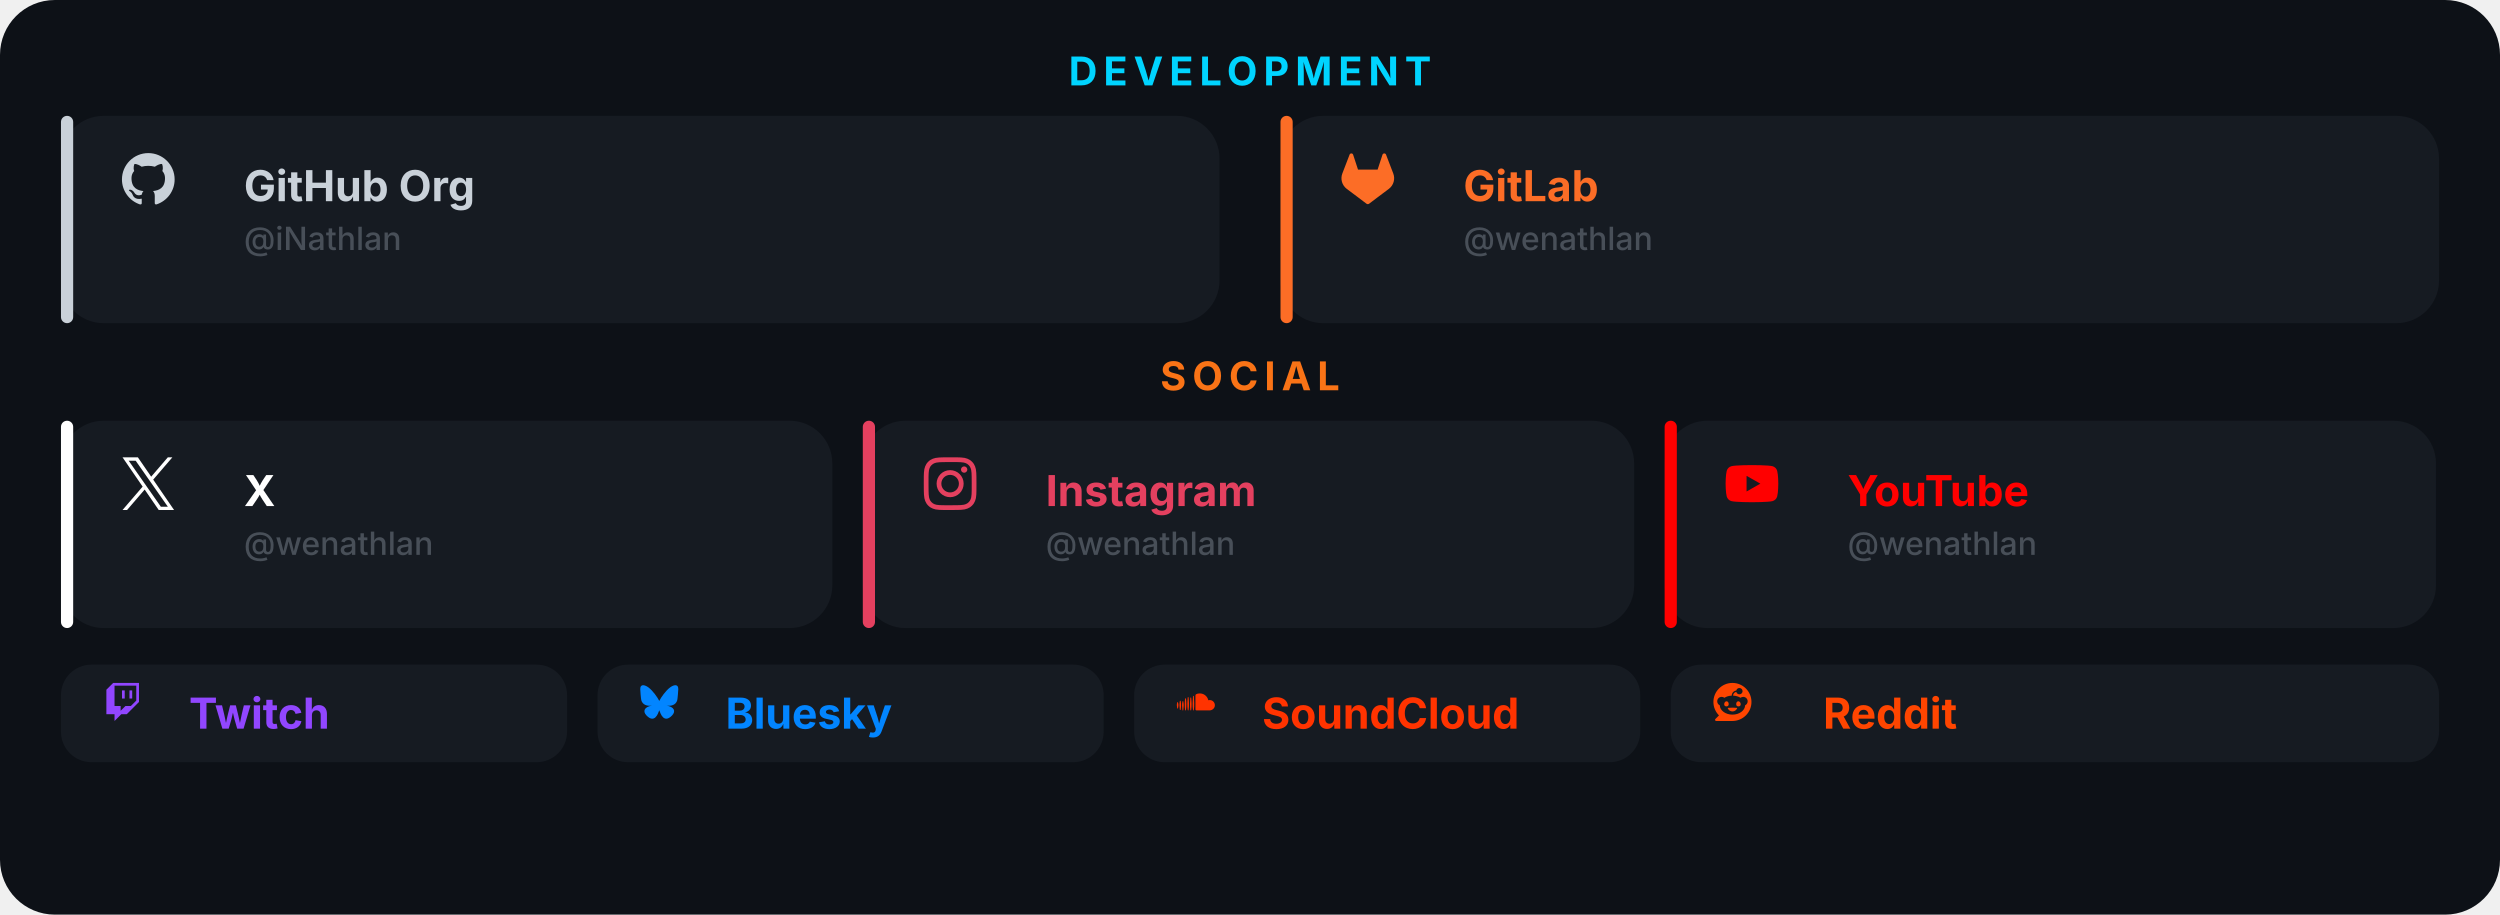
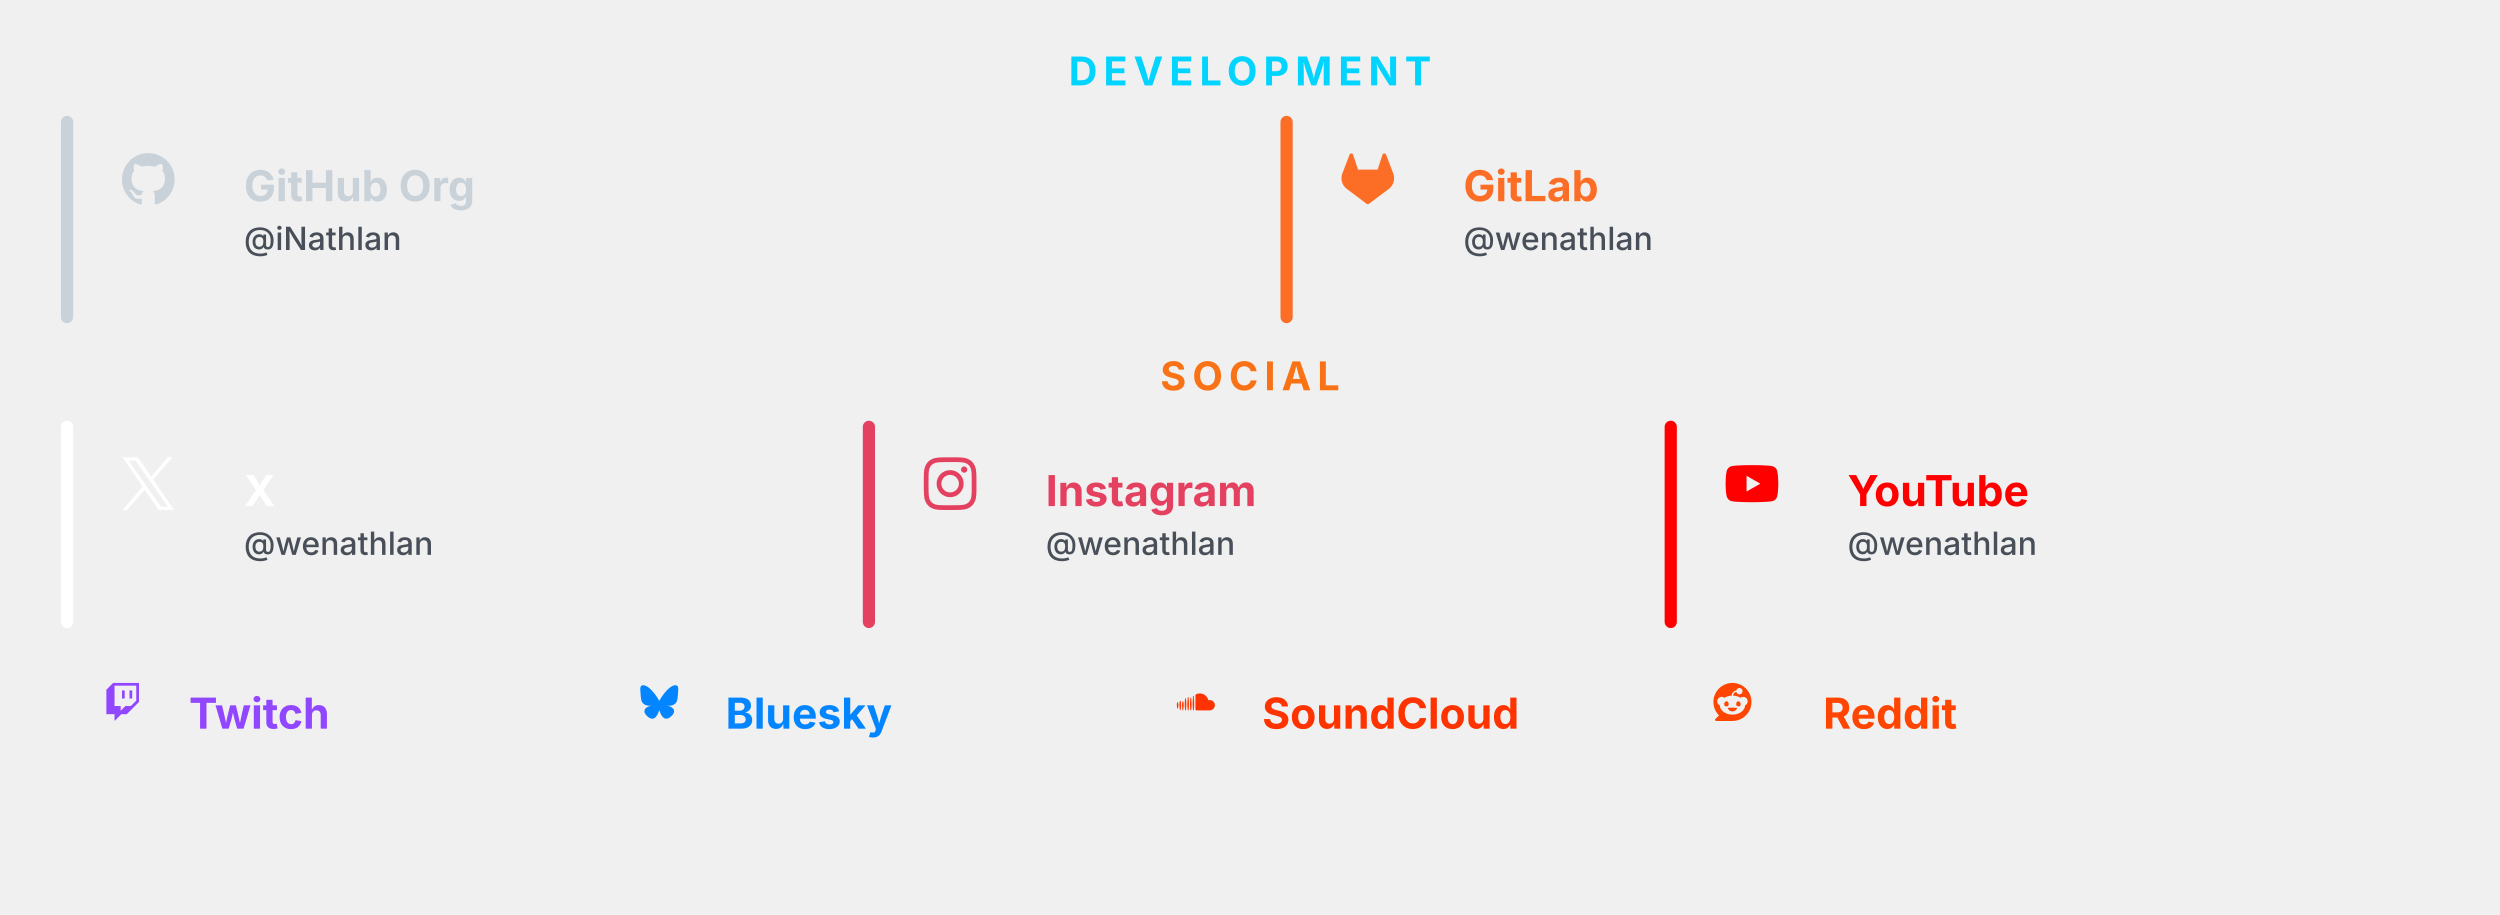
<svg xmlns="http://www.w3.org/2000/svg" xmlns:xlink="http://www.w3.org/1999/xlink" width="820" height="300" viewBox="0 0 820 300">
  <style>
    text { font-family: 'Inter','Segoe UI',system-ui,sans-serif; }
    .lbl { font-size: 14px; font-weight: 700; }
    .hdl { font-size: 10.5px; fill: #484f58; font-weight: 500; }
    .sec { font-size: 13px; font-weight: 700; letter-spacing: 2px; }
  </style>
-   <rect width="820" height="300" rx="18" fill="#0d1117" />
+   <rect width="820" height="300" rx="18" fill="transparent" />
  <text x="410" y="28" text-anchor="middle" class="sec" fill="#00d4ff">DEVELOPMENT</text>
  <a xlink:href="https://github.com/iNathlan" target="_blank">
-     <rect x="20" y="38" width="380" height="68" rx="14" fill="#161b22" />
+     <rect x="20" y="38" width="380" height="68" rx="14" fill="transparent" />
    <rect x="20" y="38" width="4" height="68" rx="2" fill="#c9d1d9" />
    <g transform="translate(40,50) scale(0.72)">
      <path d="M12 .297c-6.63 0-12 5.373-12 12 0 5.303 3.438 9.8 8.205 11.385.6.113.82-.258.82-.577 0-.285-.01-1.04-.015-2.04-3.338.724-4.042-1.61-4.042-1.61C4.422 18.07 3.633 17.7 3.633 17.7c-1.087-.744.084-.729.084-.729 1.205.084 1.838 1.236 1.838 1.236 1.07 1.835 2.809 1.305 3.495.998.108-.776.417-1.305.76-1.605-2.665-.3-5.466-1.332-5.466-5.93 0-1.31.465-2.38 1.235-3.22-.135-.303-.54-1.523.105-3.176 0 0 1.005-.322 3.3 1.23.96-.267 1.98-.399 3-.405 1.02.006 2.04.138 3 .405 2.28-1.552 3.285-1.23 3.285-1.23.645 1.653.24 2.873.12 3.176.765.84 1.23 1.91 1.23 3.22 0 4.61-2.805 5.625-5.475 5.92.42.36.81 1.096.81 2.22 0 1.606-.015 2.896-.015 3.286 0 .315.21.69.825.57C20.565 22.092 24 17.592 24 12.297c0-6.627-5.373-12-12-12" fill="#c9d1d9" />
    </g>
    <text x="80" y="66" class="lbl" fill="#c9d1d9">GitHub Org</text>
    <text x="80" y="82" class="hdl">@iNathlan</text>
  </a>
  <a xlink:href="https://gitlab.com/wenathlan" target="_blank">
-     <rect x="420" y="38" width="380" height="68" rx="14" fill="#161b22" />
+     <rect x="420" y="38" width="380" height="68" rx="14" fill="transparent" />
    <rect x="420" y="38" width="4" height="68" rx="2" fill="#FC6D26" />
    <g transform="translate(440,50) scale(0.72)">
      <path d="m23.6 9.593-.034-.086L20.3.981a.851.851 0 0 0-.336-.405.875.875 0 0 0-1.0.054.875.875 0 0 0-.29.44l-2.205 6.748H7.537l-2.206-6.748a.857.857 0 0 0-.29-.441.875.875 0 0 0-1-.054.859.859 0 0 0-.336.405L.433 9.502l-.033.086a6.066 6.066 0 0 0 2.012 7.011l.011.009.03.021 4.976 3.726 2.462 1.863 1.5 1.132a1.008 1.008 0 0 0 1.22 0l1.5-1.132 2.462-1.863 5.006-3.749.013-.01a6.068 6.068 0 0 0 2.009-7.003z" fill="#FC6D26" />
    </g>
    <text x="480" y="66" class="lbl" fill="#FC6D26">GitLab</text>
    <text x="480" y="82" class="hdl">@wenathlan</text>
  </a>
  <text x="410" y="128" text-anchor="middle" class="sec" fill="#f97316">SOCIAL</text>
  <a xlink:href="https://x.com/wenathlan" target="_blank">
-     <rect x="20" y="138" width="253" height="68" rx="14" fill="#161b22" />
+     <rect x="20" y="138" width="253" height="68" rx="14" fill="transparent" />
    <rect x="20" y="138" width="4" height="68" rx="2" fill="#fff" />
    <g transform="translate(40,150) scale(0.72)">
      <path d="M14.234 10.162 22.977 0h-2.072l-7.591 8.824L7.251 0H.258l9.168 13.343L.258 24H2.33l8.016-9.318L16.749 24h6.993zm-2.837 3.299-.929-1.329L3.076 1.56h3.182l5.965 8.532.929 1.329 7.754 11.09h-3.182z" fill="#ffffff" />
    </g>
    <text x="80" y="166" class="lbl" fill="#fff">X</text>
    <text x="80" y="182" class="hdl">@wenathlan</text>
  </a>
  <a xlink:href="https://instagram.com/wenathlan" target="_blank">
-     <rect x="283" y="138" width="253" height="68" rx="14" fill="#161b22" />
+     <rect x="283" y="138" width="253" height="68" rx="14" fill="transparent" />
    <rect x="283" y="138" width="4" height="68" rx="2" fill="#E4405F" />
    <g transform="translate(303,150) scale(0.72)">
      <path d="M7.03.084c-1.277.06-2.149.264-2.911.563-.789.307-1.458.72-2.123 1.388-.665.668-1.075 1.337-1.38 2.127-.295.764-.496 1.637-.552 2.914-.056 1.278-.069 1.688-.063 4.947.006 3.259.021 3.667.083 4.947.061 1.276.264 2.148.564 2.911.308.789.72 1.457 1.388 2.123.668.665 1.337 1.074 2.128 1.38.763.295 1.636.496 2.913.552 1.277.056 1.688.069 4.946.063 3.258-.006 3.668-.021 4.948-.081 1.28-.061 2.147-.265 2.91-.563.789-.309 1.458-.72 2.123-1.388.665-.668 1.075-1.338 1.379-2.128.296-.763.497-1.636.552-2.912.056-1.281.069-1.69.063-4.948-.006-3.258-.021-3.667-.082-4.947-.061-1.28-.264-2.149-.563-2.912-.308-.789-.72-1.457-1.388-2.123C21.298 1.33 20.628.921 19.838.617 19.074.321 18.202.12 16.924.065 15.647.009 15.236-.005 11.977.001 8.718.008 8.31.021 7.03.084m.14 21.693c-1.17-.051-1.805-.245-2.229-.408-.561-.216-.96-.477-1.382-.895-.422-.418-.681-.819-.9-1.378-.164-.423-.362-1.058-.417-2.228-.059-1.264-.072-1.644-.079-4.848-.007-3.204.005-3.583.061-4.848.05-1.169.246-1.805.408-2.228.216-.561.476-.96.895-1.382.419-.422.818-.681 1.378-.9.423-.165 1.058-.361 2.227-.417 1.266-.06 1.645-.072 4.848-.079 3.203-.007 3.583.005 4.849.061 1.169.051 1.805.244 2.228.408.561.216.96.475 1.382.895.422.419.682.818.9 1.379.165.422.362 1.056.417 2.226.06 1.266.074 1.645.08 4.848.006 3.203-.005 3.583-.061 4.848-.051 1.17-.245 1.806-.408 2.229-.216.56-.476.96-.895 1.381-.419.421-.818.681-1.378.9-.422.165-1.058.362-2.226.417-1.266.059-1.645.072-4.849.079-3.204.007-3.583-.006-4.848-.061M16.953 5.586A1.44 1.44 0 1 0 18.39 4.144a1.44 1.44 0 0 0-1.437 1.442M5.838 12.012c.007 3.403 2.771 6.156 6.173 6.149 3.403-.006 6.157-2.77 6.151-6.173-.006-3.403-2.771-6.157-6.174-6.15-3.403.007-6.156 2.771-6.15 6.174M8 12.008a4 4 0 1 1 4.008 3.992A4 4 0 0 1 8 12.008" fill="#E4405F" />
    </g>
    <text x="343" y="166" class="lbl" fill="#E4405F">Instagram</text>
    <text x="343" y="182" class="hdl">@wenathlan</text>
  </a>
  <a xlink:href="https://youtube.com/@wenathlan" target="_blank">
-     <rect x="546" y="138" width="253" height="68" rx="14" fill="#161b22" />
+     <rect x="546" y="138" width="253" height="68" rx="14" fill="transparent" />
    <rect x="546" y="138" width="4" height="68" rx="2" fill="#FF0000" />
    <g transform="translate(566,150) scale(0.72)">
      <path d="M23.498 6.186a3.016 3.016 0 0 0-2.122-2.136C19.505 3.545 12 3.545 12 3.545s-7.505 0-9.377.505A3.017 3.017 0 0 0 .502 6.186C0 8.07 0 12 0 12s0 3.93.502 5.814a3.016 3.016 0 0 0 2.122 2.136c1.871.505 9.376.505 9.376.505s7.505 0 9.377-.505a3.015 3.015 0 0 0 2.122-2.136C24 15.93 24 12 24 12s0-3.93-.502-5.814zM9.545 15.568V8.432L15.818 12l-6.273 3.568z" fill="#FF0000" />
    </g>
    <text x="606" y="166" class="lbl" fill="#FF0000">YouTube</text>
    <text x="606" y="182" class="hdl">@wenathlan</text>
  </a>
  <a xlink:href="https://twitch.tv/wenathlan" target="_blank">
-     <rect x="20" y="218" width="166" height="32" rx="10" fill="#161b22" />
+     <rect x="20" y="218" width="166" height="32" rx="10" fill="transparent" />
    <g transform="translate(34,224) scale(0.52)">
      <path d="M11.571 4.714h1.715v5.143H11.57zm4.715 0H18v5.143h-1.714zM6 0L1.714 4.286v15.428h5.143V24l4.286-4.286h3.428L22.286 12V0zm14.571 11.143l-3.428 3.428h-3.429l-3 3v-3H6.857V1.714h13.714Z" fill="#9146FF" />
    </g>
    <text x="62" y="239" class="lbl" fill="#9146FF" font-size="11">Twitch</text>
  </a>
  <a xlink:href="https://bsky.app/profile/wenathlan" target="_blank">
-     <rect x="196" y="218" width="166" height="32" rx="10" fill="#161b22" />
+     <rect x="196" y="218" width="166" height="32" rx="10" fill="transparent" />
    <g transform="translate(210,224) scale(0.52)">
      <path d="M5.202 2.857C7.954 4.922 10.913 9.11 12 11.358c1.087-2.247 4.046-6.436 6.798-8.501C20.783 1.366 24 .213 24 3.883c0 .732-.42 6.156-.667 7.037-.856 3.061-3.978 3.842-6.755 3.37 4.854.826 6.089 3.562 3.422 6.299-5.065 5.196-7.28-1.304-7.847-2.97-.104-.305-.152-.448-.153-.327 0-.121-.05.022-.153.327-.568 1.666-2.782 8.166-7.847 2.97-2.667-2.737-1.432-5.473 3.422-6.3-2.777.473-5.899-.308-6.755-3.369C.42 10.04 0 4.615 0 3.883c0-3.67 3.217-2.517 5.202-1.026" fill="#0285FF" />
    </g>
    <text x="238" y="239" class="lbl" fill="#0285FF" font-size="11">Bluesky</text>
  </a>
  <a xlink:href="https://soundcloud.com/wenathlan" target="_blank">
-     <rect x="372" y="218" width="166" height="32" rx="10" fill="#161b22" />
+     <rect x="372" y="218" width="166" height="32" rx="10" fill="transparent" />
    <g transform="translate(386,224) scale(0.52)">
      <path d="M23.999 14.165c-.052 1.796-1.612 3.169-3.4 3.169h-8.18a.68.68 0 0 1-.675-.683V7.862a.747.747 0 0 1 .452-.724s.75-.513 2.333-.513a5.364 5.364 0 0 1 2.763.755 5.433 5.433 0 0 1 2.57 3.54c.282-.08.574-.121.868-.12.884 0 1.73.358 2.347.992s.948 1.49.922 2.373ZM10.721 8.421c.247 2.98.427 5.697 0 8.672a.264.264 0 0 1-.53 0c-.395-2.946-.22-5.718 0-8.672a.264.264 0 0 1 .53 0ZM9.072 9.448c.285 2.659.37 4.986-.006 7.655a.277.277 0 0 1-.55 0c-.331-2.63-.256-5.02 0-7.655a.277.277 0 0 1 .556 0Zm-1.663-.257c.27 2.726.39 5.171 0 7.904a.266.266 0 0 1-.532 0c-.38-2.69-.257-5.21 0-7.904a.266.266 0 0 1 .532 0Zm-1.647.77a26.108 26.108 0 0 1-.008 7.147.272.272 0 0 1-.542 0 27.955 27.955 0 0 1 0-7.147.275.275 0 0 1 .55 0Zm-1.67 1.769c.421 1.865.228 3.5-.029 5.388a.257.257 0 0 1-.514 0c-.21-1.858-.398-3.549 0-5.389a.272.272 0 0 1 .543 0Zm-1.655-.273c.388 1.897.26 3.508-.01 5.412-.026.28-.514.283-.54 0-.244-1.878-.347-3.54-.01-5.412a.283.283 0 0 1 .56 0Zm-1.668.911c.4 1.268.257 2.292-.026 3.572a.257.257 0 0 1-.514 0c-.241-1.262-.354-2.312-.023-3.572a.283.283 0 0 1 .563 0Z" fill="#FF3300" />
    </g>
    <text x="414" y="239" class="lbl" fill="#FF3300" font-size="11">SoundCloud</text>
  </a>
  <a xlink:href="https://reddit.com/u/wenathlan" target="_blank">
-     <rect x="548" y="218" width="252" height="32" rx="10" fill="#161b22" />
+     <rect x="548" y="218" width="252" height="32" rx="10" fill="transparent" />
    <g transform="translate(562,224) scale(0.52)">
      <path d="M12 0C5.373 0 0 5.373 0 12c0 3.314 1.343 6.314 3.515 8.485l-2.286 2.286C.775 23.225 1.097 24 1.738 24H12c6.627 0 12-5.373 12-12S18.627 0 12 0Zm4.388 3.199c1.104 0 1.999.895 1.999 1.999 0 1.105-.895 2-1.999 2-.946 0-1.739-.657-1.947-1.539v.002c-1.147.162-2.032 1.15-2.032 2.341v.007c1.776.067 3.4.567 4.686 1.363.473-.363 1.064-.58 1.707-.58 1.547 0 2.802 1.254 2.802 2.802 0 1.117-.655 2.081-1.601 2.531-.088 3.256-3.637 5.876-7.997 5.876-4.361 0-7.905-2.617-7.998-5.87-.954-.447-1.614-1.415-1.614-2.538 0-1.548 1.255-2.802 2.803-2.802.645 0 1.239.218 1.712.585 1.275-.79 2.881-1.291 4.64-1.365v-.01c0-1.663 1.263-3.034 2.88-3.207.188-.911.993-1.595 1.959-1.595Zm-8.085 8.376c-.784 0-1.459.78-1.506 1.797-.047 1.016.64 1.429 1.426 1.429.786 0 1.371-.369 1.418-1.385.047-1.017-.553-1.841-1.338-1.841Zm7.406 0c-.786 0-1.385.824-1.338 1.841.047 1.017.634 1.385 1.418 1.385.785 0 1.473-.413 1.426-1.429-.046-1.017-.721-1.797-1.506-1.797Zm-3.703 4.013c-.974 0-1.907.048-2.77.135-.147.015-.241.168-.183.305.483 1.154 1.622 1.964 2.953 1.964 1.33 0 2.47-.81 2.953-1.964.057-.137-.037-.29-.184-.305-.863-.087-1.795-.135-2.769-.135Z" fill="#FF4500" />
    </g>
    <text x="598" y="239" class="lbl" fill="#FF4500" font-size="11">Reddit</text>
  </a>
</svg>
